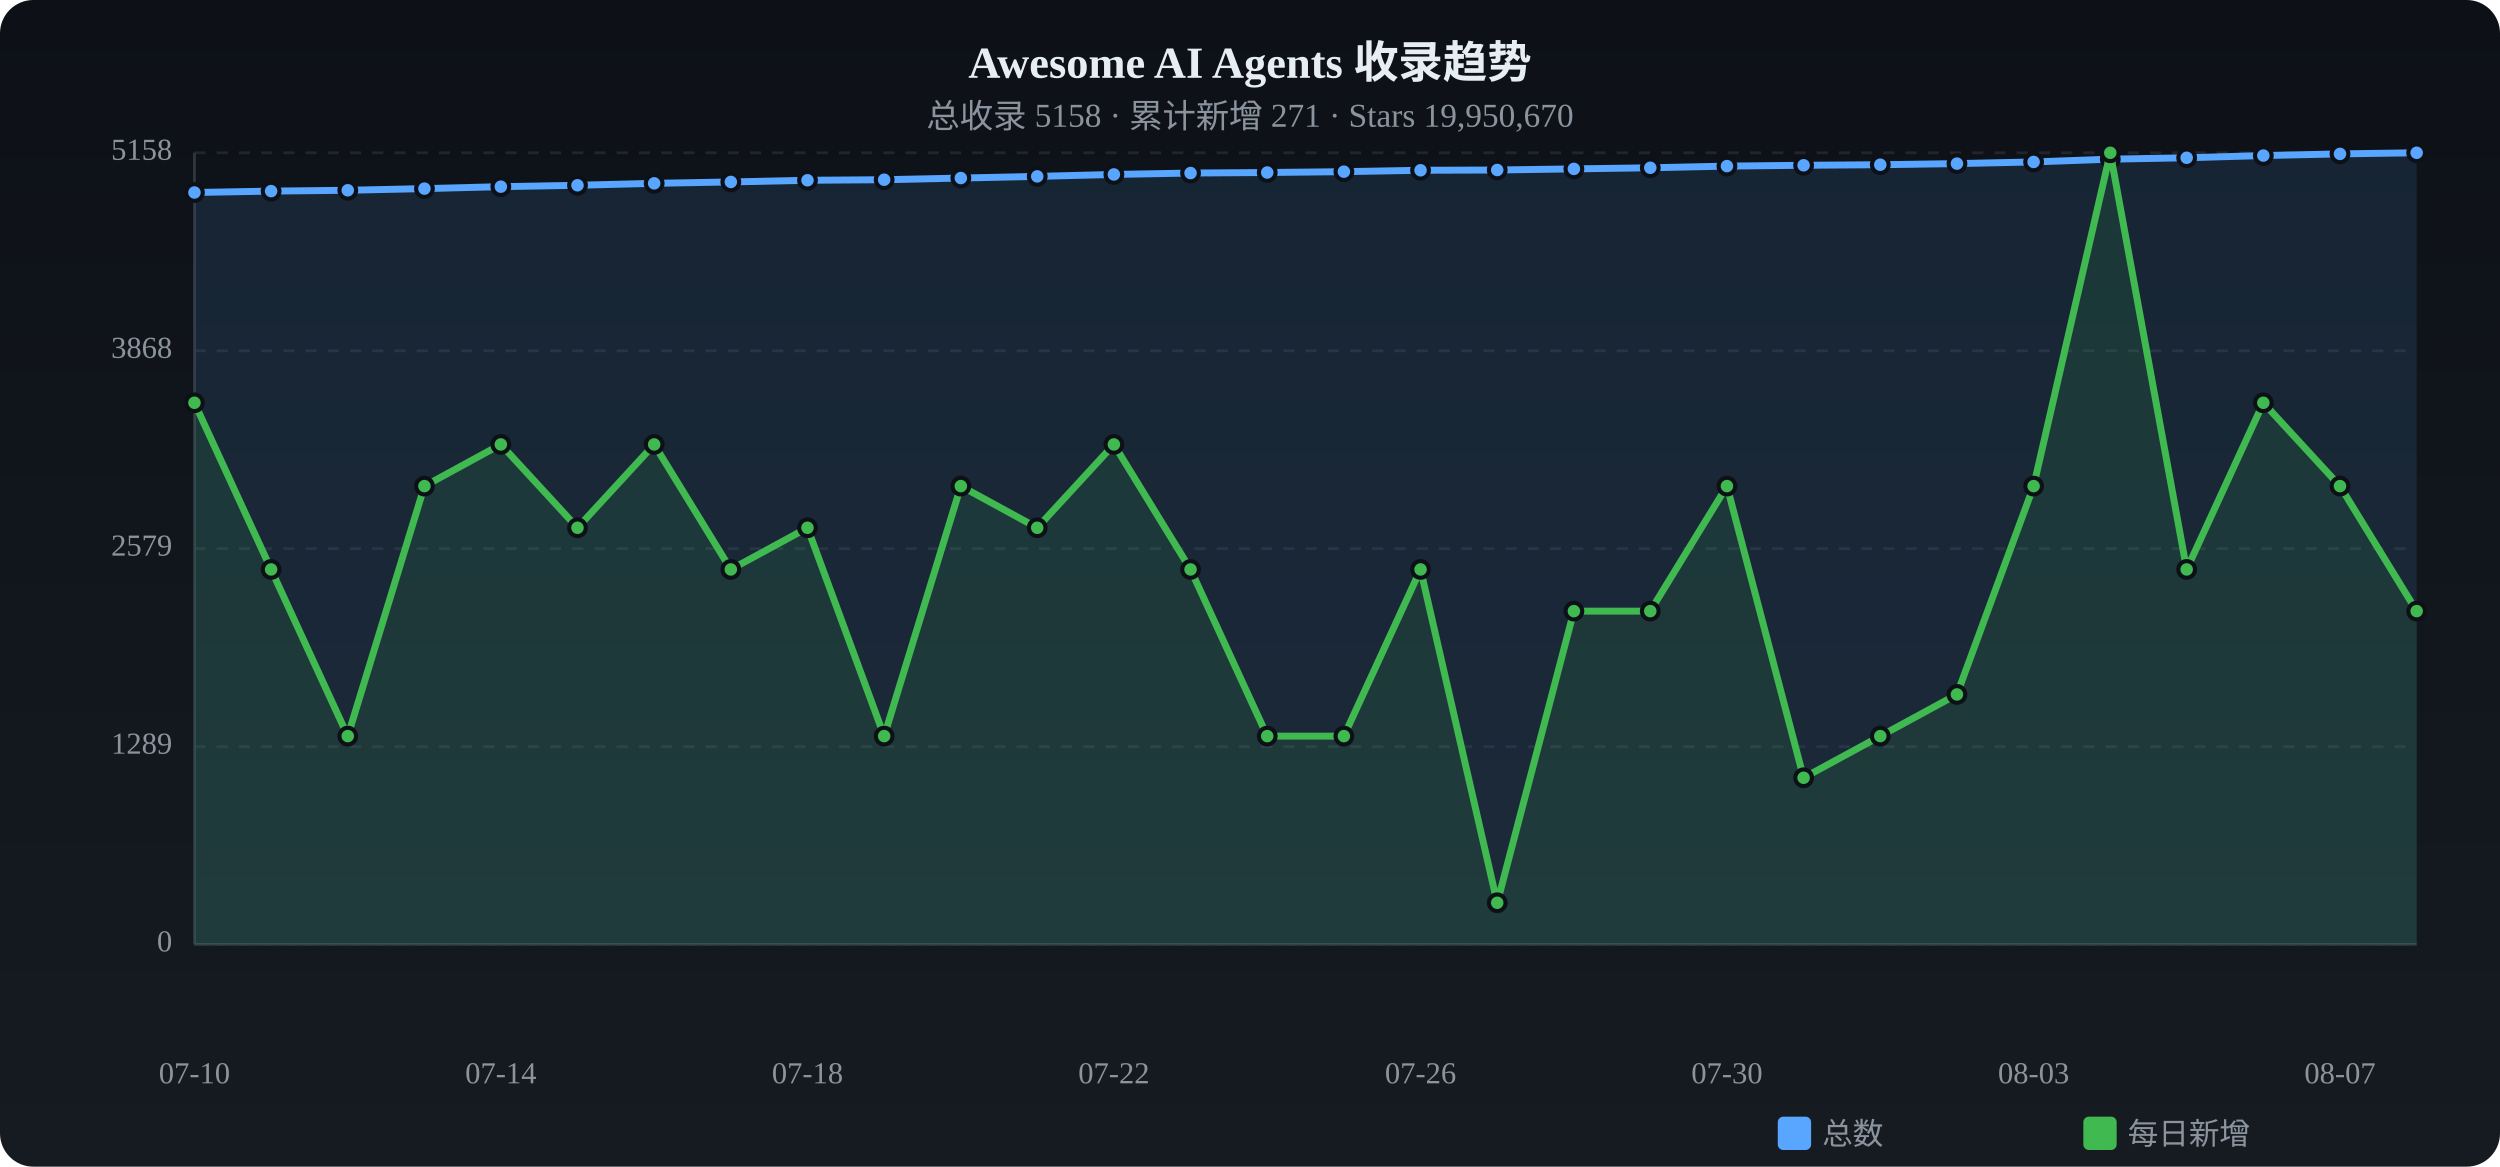
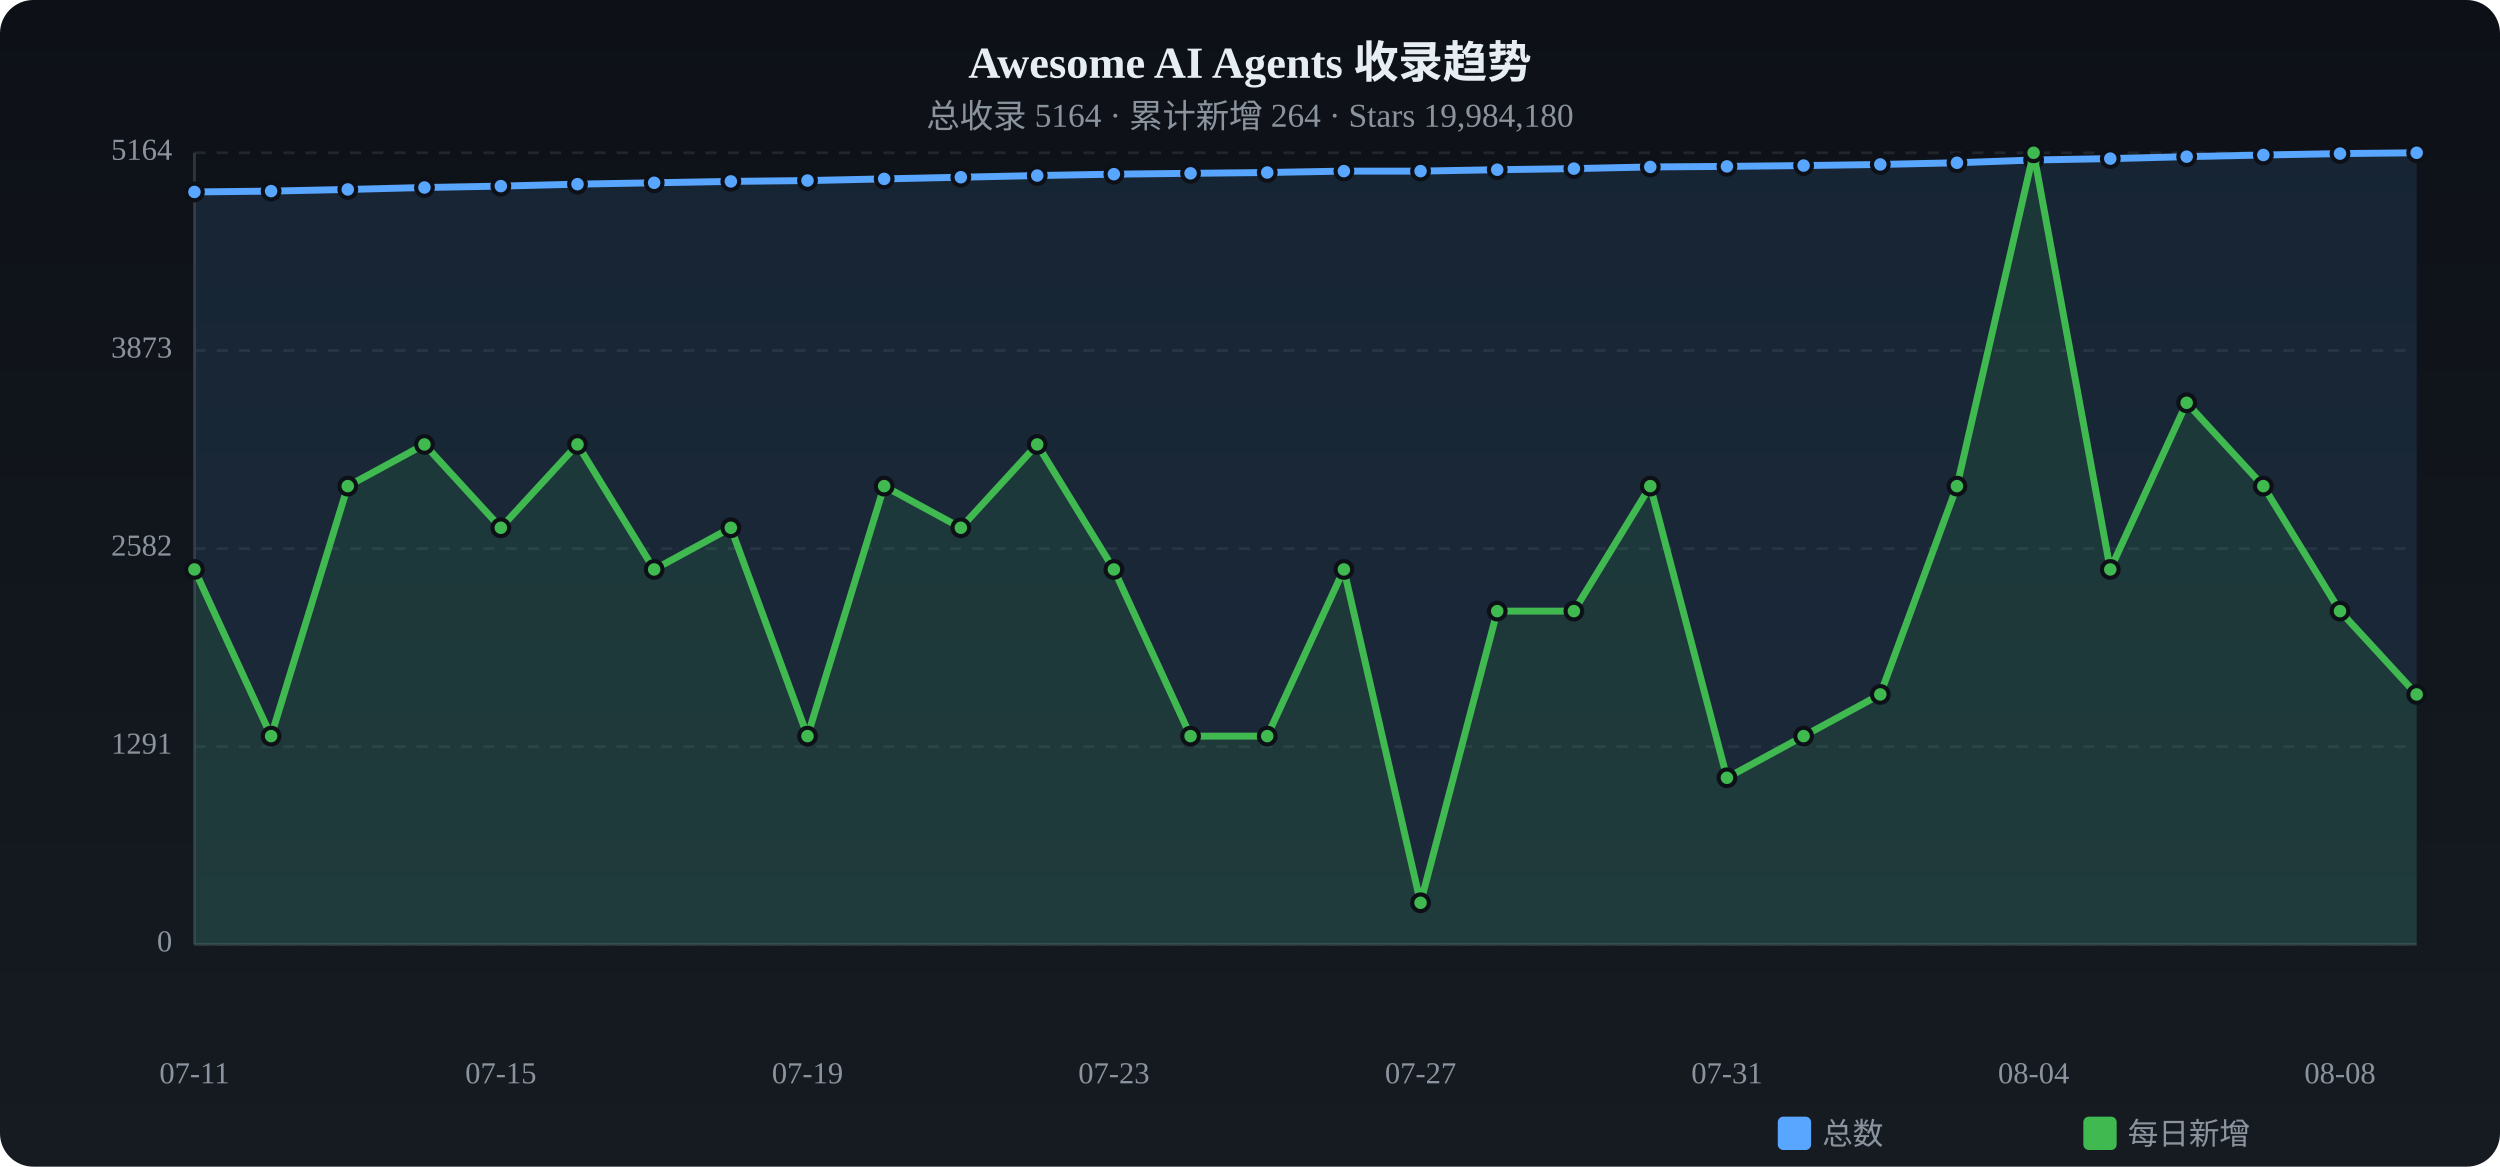
<svg xmlns="http://www.w3.org/2000/svg" viewBox="0 0 900 420" width="900" height="420">
  <defs>
    <linearGradient id="tbg" x1="0%" y1="0%" x2="0%" y2="100%">
      <stop offset="0%" stop-color="#0d1117" />
      <stop offset="100%" stop-color="#161b22" />
    </linearGradient>
  </defs>
  <rect width="900" height="420" rx="12" fill="url(#tbg)" />
  <text x="450.0" y="28" text-anchor="middle" fill="#e6edf3" font-size="16" font-weight="bold">Awesome AI Agents 收录趋势</text>
-   <text x="450.0" y="46" text-anchor="middle" fill="#8b949e" font-size="12">总收录 5158 · 累计新增 271 · Stars 19,950,670</text>
+   <text x="450.0" y="46" text-anchor="middle" fill="#8b949e" font-size="12">总收录 5164 · 累计新增 264 · Stars 19,984,180</text>
  <text x="62" y="340.0" text-anchor="end" fill="#8b949e" font-size="11" dominant-baseline="middle">0</text>
  <line x1="70" y1="340.0" x2="870" y2="340.0" stroke="#21262d" stroke-dasharray="4 4" />
-   <text x="62" y="268.8" text-anchor="end" fill="#8b949e" font-size="11" dominant-baseline="middle">1289</text>
+   <text x="62" y="268.8" text-anchor="end" fill="#8b949e" font-size="11" dominant-baseline="middle">1291</text>
  <line x1="70" y1="268.8" x2="870" y2="268.8" stroke="#21262d" stroke-dasharray="4 4" />
-   <text x="62" y="197.5" text-anchor="end" fill="#8b949e" font-size="11" dominant-baseline="middle">2579</text>
+   <text x="62" y="197.5" text-anchor="end" fill="#8b949e" font-size="11" dominant-baseline="middle">2582</text>
  <line x1="70" y1="197.5" x2="870" y2="197.5" stroke="#21262d" stroke-dasharray="4 4" />
-   <text x="62" y="126.3" text-anchor="end" fill="#8b949e" font-size="11" dominant-baseline="middle">3868</text>
-   <line x1="70" y1="126.3" x2="870" y2="126.3" stroke="#21262d" stroke-dasharray="4 4" />
-   <text x="62" y="55.0" text-anchor="end" fill="#8b949e" font-size="11" dominant-baseline="middle">5158</text>
+   <text x="62" y="126.2" text-anchor="end" fill="#8b949e" font-size="11" dominant-baseline="middle">3873</text>
+   <line x1="70" y1="126.2" x2="870" y2="126.2" stroke="#21262d" stroke-dasharray="4 4" />
+   <text x="62" y="55.0" text-anchor="end" fill="#8b949e" font-size="11" dominant-baseline="middle">5164</text>
  <line x1="70" y1="55.0" x2="870" y2="55.0" stroke="#21262d" stroke-dasharray="4 4" />
  <line x1="70" y1="55" x2="70" y2="340" stroke="#30363d" />
  <line x1="70" y1="340" x2="870" y2="340" stroke="#30363d" />
-   <path d="M70.0,69.3 L97.6,68.8 L125.2,68.5 L152.8,67.9 L180.3,67.2 L207.9,66.7 L235.5,66.0 L263.1,65.5 L290.7,64.9 L318.3,64.7 L345.9,64.1 L373.4,63.5 L401.0,62.8 L428.6,62.3 L456.2,62.1 L483.8,61.8 L511.4,61.3 L539.0,61.2 L566.6,60.8 L594.1,60.4 L621.7,59.8 L649.3,59.5 L676.9,59.3 L704.5,58.9 L732.1,58.3 L759.7,57.3 L787.2,56.8 L814.8,56.0 L842.4,55.4 L870.0,55.0 L870.0,340 L70.0,340 Z" fill="#58a6ff" opacity="0.12" />
-   <polyline points="70.0,69.3 97.6,68.8 125.2,68.5 152.8,67.9 180.3,67.2 207.9,66.7 235.5,66.0 263.1,65.5 290.7,64.9 318.3,64.7 345.9,64.1 373.4,63.5 401.0,62.8 428.6,62.3 456.2,62.1 483.8,61.8 511.4,61.3 539.0,61.2 566.6,60.8 594.1,60.4 621.7,59.8 649.3,59.5 676.9,59.3 704.5,58.9 732.1,58.3 759.7,57.3 787.2,56.8 814.8,56.0 842.4,55.4 870.0,55.0" fill="none" stroke="#58a6ff" stroke-width="2.5" stroke-linecap="round" stroke-linejoin="round" />
-   <circle cx="70.0" cy="69.3" r="3" fill="#58a6ff" stroke="#0d1117" stroke-width="1.5" />
+   <path d="M70.0,69.1 L97.6,68.8 L125.2,68.2 L152.8,67.5 L180.3,67.0 L207.9,66.3 L235.5,65.8 L263.1,65.3 L290.7,65.0 L318.3,64.4 L345.9,63.8 L373.4,63.2 L401.0,62.7 L428.6,62.4 L456.2,62.1 L483.8,61.6 L511.4,61.6 L539.0,61.1 L566.6,60.7 L594.1,60.1 L621.7,59.9 L649.3,59.6 L676.9,59.2 L704.5,58.6 L732.1,57.6 L759.7,57.1 L787.2,56.4 L814.8,55.8 L842.4,55.3 L870.0,55.0 L870.0,340 L70.0,340 Z" fill="#58a6ff" opacity="0.12" />
+   <polyline points="70.0,69.1 97.6,68.8 125.2,68.2 152.8,67.5 180.3,67.0 207.9,66.3 235.5,65.8 263.1,65.3 290.7,65.0 318.3,64.4 345.9,63.8 373.4,63.2 401.0,62.7 428.6,62.4 456.2,62.1 483.8,61.6 511.4,61.6 539.0,61.1 566.6,60.7 594.1,60.1 621.7,59.9 649.3,59.6 676.9,59.2 704.5,58.6 732.1,57.6 759.7,57.1 787.2,56.4 814.8,55.8 842.4,55.3 870.0,55.0" fill="none" stroke="#58a6ff" stroke-width="2.5" stroke-linecap="round" stroke-linejoin="round" />
+   <circle cx="70.0" cy="69.1" r="3" fill="#58a6ff" stroke="#0d1117" stroke-width="1.5" />
  <circle cx="97.6" cy="68.8" r="3" fill="#58a6ff" stroke="#0d1117" stroke-width="1.5" />
-   <circle cx="125.2" cy="68.5" r="3" fill="#58a6ff" stroke="#0d1117" stroke-width="1.5" />
-   <circle cx="152.8" cy="67.9" r="3" fill="#58a6ff" stroke="#0d1117" stroke-width="1.5" />
-   <circle cx="180.3" cy="67.2" r="3" fill="#58a6ff" stroke="#0d1117" stroke-width="1.5" />
-   <circle cx="207.9" cy="66.7" r="3" fill="#58a6ff" stroke="#0d1117" stroke-width="1.5" />
-   <circle cx="235.5" cy="66.0" r="3" fill="#58a6ff" stroke="#0d1117" stroke-width="1.5" />
-   <circle cx="263.1" cy="65.5" r="3" fill="#58a6ff" stroke="#0d1117" stroke-width="1.5" />
-   <circle cx="290.7" cy="64.9" r="3" fill="#58a6ff" stroke="#0d1117" stroke-width="1.5" />
-   <circle cx="318.3" cy="64.7" r="3" fill="#58a6ff" stroke="#0d1117" stroke-width="1.5" />
-   <circle cx="345.9" cy="64.1" r="3" fill="#58a6ff" stroke="#0d1117" stroke-width="1.5" />
-   <circle cx="373.4" cy="63.5" r="3" fill="#58a6ff" stroke="#0d1117" stroke-width="1.5" />
-   <circle cx="401.0" cy="62.8" r="3" fill="#58a6ff" stroke="#0d1117" stroke-width="1.5" />
-   <circle cx="428.6" cy="62.3" r="3" fill="#58a6ff" stroke="#0d1117" stroke-width="1.5" />
+   <circle cx="125.2" cy="68.2" r="3" fill="#58a6ff" stroke="#0d1117" stroke-width="1.5" />
+   <circle cx="152.8" cy="67.5" r="3" fill="#58a6ff" stroke="#0d1117" stroke-width="1.5" />
+   <circle cx="180.3" cy="67.0" r="3" fill="#58a6ff" stroke="#0d1117" stroke-width="1.5" />
+   <circle cx="207.9" cy="66.3" r="3" fill="#58a6ff" stroke="#0d1117" stroke-width="1.5" />
+   <circle cx="235.5" cy="65.8" r="3" fill="#58a6ff" stroke="#0d1117" stroke-width="1.5" />
+   <circle cx="263.1" cy="65.3" r="3" fill="#58a6ff" stroke="#0d1117" stroke-width="1.5" />
+   <circle cx="290.7" cy="65.0" r="3" fill="#58a6ff" stroke="#0d1117" stroke-width="1.5" />
+   <circle cx="318.3" cy="64.4" r="3" fill="#58a6ff" stroke="#0d1117" stroke-width="1.5" />
+   <circle cx="345.9" cy="63.8" r="3" fill="#58a6ff" stroke="#0d1117" stroke-width="1.5" />
+   <circle cx="373.4" cy="63.2" r="3" fill="#58a6ff" stroke="#0d1117" stroke-width="1.5" />
+   <circle cx="401.0" cy="62.7" r="3" fill="#58a6ff" stroke="#0d1117" stroke-width="1.5" />
+   <circle cx="428.6" cy="62.4" r="3" fill="#58a6ff" stroke="#0d1117" stroke-width="1.5" />
  <circle cx="456.2" cy="62.1" r="3" fill="#58a6ff" stroke="#0d1117" stroke-width="1.5" />
-   <circle cx="483.8" cy="61.8" r="3" fill="#58a6ff" stroke="#0d1117" stroke-width="1.5" />
-   <circle cx="511.4" cy="61.3" r="3" fill="#58a6ff" stroke="#0d1117" stroke-width="1.5" />
-   <circle cx="539.0" cy="61.2" r="3" fill="#58a6ff" stroke="#0d1117" stroke-width="1.5" />
-   <circle cx="566.6" cy="60.8" r="3" fill="#58a6ff" stroke="#0d1117" stroke-width="1.5" />
-   <circle cx="594.1" cy="60.4" r="3" fill="#58a6ff" stroke="#0d1117" stroke-width="1.5" />
-   <circle cx="621.7" cy="59.8" r="3" fill="#58a6ff" stroke="#0d1117" stroke-width="1.5" />
-   <circle cx="649.3" cy="59.5" r="3" fill="#58a6ff" stroke="#0d1117" stroke-width="1.5" />
-   <circle cx="676.9" cy="59.3" r="3" fill="#58a6ff" stroke="#0d1117" stroke-width="1.5" />
-   <circle cx="704.5" cy="58.9" r="3" fill="#58a6ff" stroke="#0d1117" stroke-width="1.5" />
-   <circle cx="732.1" cy="58.3" r="3" fill="#58a6ff" stroke="#0d1117" stroke-width="1.5" />
-   <circle cx="759.7" cy="57.3" r="3" fill="#58a6ff" stroke="#0d1117" stroke-width="1.5" />
-   <circle cx="787.2" cy="56.8" r="3" fill="#58a6ff" stroke="#0d1117" stroke-width="1.5" />
-   <circle cx="814.8" cy="56.0" r="3" fill="#58a6ff" stroke="#0d1117" stroke-width="1.5" />
-   <circle cx="842.4" cy="55.4" r="3" fill="#58a6ff" stroke="#0d1117" stroke-width="1.5" />
+   <circle cx="483.8" cy="61.6" r="3" fill="#58a6ff" stroke="#0d1117" stroke-width="1.5" />
+   <circle cx="511.4" cy="61.6" r="3" fill="#58a6ff" stroke="#0d1117" stroke-width="1.5" />
+   <circle cx="539.0" cy="61.1" r="3" fill="#58a6ff" stroke="#0d1117" stroke-width="1.5" />
+   <circle cx="566.6" cy="60.7" r="3" fill="#58a6ff" stroke="#0d1117" stroke-width="1.5" />
+   <circle cx="594.1" cy="60.1" r="3" fill="#58a6ff" stroke="#0d1117" stroke-width="1.5" />
+   <circle cx="621.7" cy="59.9" r="3" fill="#58a6ff" stroke="#0d1117" stroke-width="1.5" />
+   <circle cx="649.3" cy="59.6" r="3" fill="#58a6ff" stroke="#0d1117" stroke-width="1.5" />
+   <circle cx="676.9" cy="59.2" r="3" fill="#58a6ff" stroke="#0d1117" stroke-width="1.5" />
+   <circle cx="704.5" cy="58.6" r="3" fill="#58a6ff" stroke="#0d1117" stroke-width="1.5" />
+   <circle cx="732.1" cy="57.6" r="3" fill="#58a6ff" stroke="#0d1117" stroke-width="1.5" />
+   <circle cx="759.7" cy="57.1" r="3" fill="#58a6ff" stroke="#0d1117" stroke-width="1.5" />
+   <circle cx="787.2" cy="56.4" r="3" fill="#58a6ff" stroke="#0d1117" stroke-width="1.5" />
+   <circle cx="814.8" cy="55.8" r="3" fill="#58a6ff" stroke="#0d1117" stroke-width="1.5" />
+   <circle cx="842.4" cy="55.3" r="3" fill="#58a6ff" stroke="#0d1117" stroke-width="1.5" />
  <circle cx="870.0" cy="55.0" r="3" fill="#58a6ff" stroke="#0d1117" stroke-width="1.5" />
-   <path d="M70.0,145.0 L97.6,205.0 L125.2,265.0 L152.8,175.0 L180.3,160.0 L207.9,190.0 L235.5,160.0 L263.1,205.0 L290.7,190.0 L318.3,265.0 L345.9,175.0 L373.4,190.0 L401.0,160.0 L428.6,205.0 L456.2,265.0 L483.8,265.0 L511.4,205.0 L539.0,325.0 L566.6,220.0 L594.1,220.0 L621.7,175.0 L649.3,280.0 L676.9,265.0 L704.5,250.0 L732.1,175.0 L759.7,55.0 L787.2,205.0 L814.8,145.0 L842.4,175.0 L870.0,220.0 L870.0,340 L70.0,340 Z" fill="#3fb950" opacity="0.12" />
-   <polyline points="70.0,145.0 97.6,205.0 125.2,265.0 152.8,175.0 180.3,160.0 207.9,190.0 235.5,160.0 263.1,205.0 290.7,190.0 318.3,265.0 345.9,175.0 373.4,190.0 401.0,160.0 428.6,205.0 456.2,265.0 483.8,265.0 511.4,205.0 539.0,325.0 566.6,220.0 594.1,220.0 621.7,175.0 649.3,280.0 676.9,265.0 704.5,250.0 732.1,175.0 759.7,55.0 787.2,205.0 814.8,145.0 842.4,175.0 870.0,220.0" fill="none" stroke="#3fb950" stroke-width="2.5" stroke-linecap="round" stroke-linejoin="round" />
-   <circle cx="70.0" cy="145.0" r="3" fill="#3fb950" stroke="#0d1117" stroke-width="1.5" />
-   <circle cx="97.6" cy="205.0" r="3" fill="#3fb950" stroke="#0d1117" stroke-width="1.5" />
-   <circle cx="125.2" cy="265.0" r="3" fill="#3fb950" stroke="#0d1117" stroke-width="1.5" />
-   <circle cx="152.8" cy="175.0" r="3" fill="#3fb950" stroke="#0d1117" stroke-width="1.5" />
-   <circle cx="180.3" cy="160.0" r="3" fill="#3fb950" stroke="#0d1117" stroke-width="1.5" />
-   <circle cx="207.9" cy="190.0" r="3" fill="#3fb950" stroke="#0d1117" stroke-width="1.5" />
-   <circle cx="235.5" cy="160.0" r="3" fill="#3fb950" stroke="#0d1117" stroke-width="1.5" />
-   <circle cx="263.1" cy="205.0" r="3" fill="#3fb950" stroke="#0d1117" stroke-width="1.5" />
-   <circle cx="290.7" cy="190.0" r="3" fill="#3fb950" stroke="#0d1117" stroke-width="1.5" />
-   <circle cx="318.3" cy="265.0" r="3" fill="#3fb950" stroke="#0d1117" stroke-width="1.5" />
-   <circle cx="345.9" cy="175.0" r="3" fill="#3fb950" stroke="#0d1117" stroke-width="1.5" />
-   <circle cx="373.4" cy="190.0" r="3" fill="#3fb950" stroke="#0d1117" stroke-width="1.5" />
-   <circle cx="401.0" cy="160.0" r="3" fill="#3fb950" stroke="#0d1117" stroke-width="1.5" />
-   <circle cx="428.6" cy="205.0" r="3" fill="#3fb950" stroke="#0d1117" stroke-width="1.5" />
+   <path d="M70.0,205.0 L97.6,265.0 L125.2,175.0 L152.8,160.0 L180.3,190.0 L207.9,160.0 L235.5,205.0 L263.1,190.0 L290.7,265.0 L318.3,175.0 L345.9,190.0 L373.4,160.0 L401.0,205.0 L428.6,265.0 L456.2,265.0 L483.8,205.0 L511.4,325.0 L539.0,220.0 L566.6,220.0 L594.1,175.0 L621.7,280.0 L649.3,265.0 L676.9,250.0 L704.5,175.0 L732.1,55.0 L759.7,205.0 L787.2,145.0 L814.8,175.0 L842.4,220.0 L870.0,250.0 L870.0,340 L70.0,340 Z" fill="#3fb950" opacity="0.12" />
+   <polyline points="70.0,205.0 97.6,265.0 125.2,175.0 152.8,160.0 180.3,190.0 207.9,160.0 235.5,205.0 263.1,190.0 290.7,265.0 318.3,175.0 345.9,190.0 373.4,160.0 401.0,205.0 428.6,265.0 456.2,265.0 483.8,205.0 511.4,325.0 539.0,220.0 566.6,220.0 594.1,175.0 621.7,280.0 649.3,265.0 676.9,250.0 704.5,175.0 732.1,55.0 759.7,205.0 787.2,145.0 814.8,175.0 842.4,220.0 870.0,250.0" fill="none" stroke="#3fb950" stroke-width="2.5" stroke-linecap="round" stroke-linejoin="round" />
+   <circle cx="70.0" cy="205.0" r="3" fill="#3fb950" stroke="#0d1117" stroke-width="1.5" />
+   <circle cx="97.6" cy="265.0" r="3" fill="#3fb950" stroke="#0d1117" stroke-width="1.5" />
+   <circle cx="125.2" cy="175.0" r="3" fill="#3fb950" stroke="#0d1117" stroke-width="1.5" />
+   <circle cx="152.8" cy="160.0" r="3" fill="#3fb950" stroke="#0d1117" stroke-width="1.5" />
+   <circle cx="180.3" cy="190.0" r="3" fill="#3fb950" stroke="#0d1117" stroke-width="1.5" />
+   <circle cx="207.9" cy="160.0" r="3" fill="#3fb950" stroke="#0d1117" stroke-width="1.5" />
+   <circle cx="235.5" cy="205.0" r="3" fill="#3fb950" stroke="#0d1117" stroke-width="1.5" />
+   <circle cx="263.1" cy="190.0" r="3" fill="#3fb950" stroke="#0d1117" stroke-width="1.5" />
+   <circle cx="290.7" cy="265.0" r="3" fill="#3fb950" stroke="#0d1117" stroke-width="1.5" />
+   <circle cx="318.3" cy="175.0" r="3" fill="#3fb950" stroke="#0d1117" stroke-width="1.5" />
+   <circle cx="345.9" cy="190.0" r="3" fill="#3fb950" stroke="#0d1117" stroke-width="1.5" />
+   <circle cx="373.4" cy="160.0" r="3" fill="#3fb950" stroke="#0d1117" stroke-width="1.5" />
+   <circle cx="401.0" cy="205.0" r="3" fill="#3fb950" stroke="#0d1117" stroke-width="1.5" />
+   <circle cx="428.6" cy="265.0" r="3" fill="#3fb950" stroke="#0d1117" stroke-width="1.5" />
  <circle cx="456.2" cy="265.0" r="3" fill="#3fb950" stroke="#0d1117" stroke-width="1.5" />
-   <circle cx="483.8" cy="265.0" r="3" fill="#3fb950" stroke="#0d1117" stroke-width="1.5" />
-   <circle cx="511.4" cy="205.0" r="3" fill="#3fb950" stroke="#0d1117" stroke-width="1.5" />
-   <circle cx="539.0" cy="325.0" r="3" fill="#3fb950" stroke="#0d1117" stroke-width="1.5" />
+   <circle cx="483.8" cy="205.0" r="3" fill="#3fb950" stroke="#0d1117" stroke-width="1.5" />
+   <circle cx="511.4" cy="325.0" r="3" fill="#3fb950" stroke="#0d1117" stroke-width="1.5" />
+   <circle cx="539.0" cy="220.0" r="3" fill="#3fb950" stroke="#0d1117" stroke-width="1.5" />
  <circle cx="566.6" cy="220.0" r="3" fill="#3fb950" stroke="#0d1117" stroke-width="1.5" />
-   <circle cx="594.1" cy="220.0" r="3" fill="#3fb950" stroke="#0d1117" stroke-width="1.5" />
-   <circle cx="621.7" cy="175.0" r="3" fill="#3fb950" stroke="#0d1117" stroke-width="1.5" />
-   <circle cx="649.3" cy="280.0" r="3" fill="#3fb950" stroke="#0d1117" stroke-width="1.5" />
-   <circle cx="676.9" cy="265.0" r="3" fill="#3fb950" stroke="#0d1117" stroke-width="1.5" />
-   <circle cx="704.5" cy="250.0" r="3" fill="#3fb950" stroke="#0d1117" stroke-width="1.5" />
-   <circle cx="732.1" cy="175.0" r="3" fill="#3fb950" stroke="#0d1117" stroke-width="1.5" />
-   <circle cx="759.7" cy="55.0" r="3" fill="#3fb950" stroke="#0d1117" stroke-width="1.5" />
-   <circle cx="787.2" cy="205.0" r="3" fill="#3fb950" stroke="#0d1117" stroke-width="1.5" />
-   <circle cx="814.8" cy="145.0" r="3" fill="#3fb950" stroke="#0d1117" stroke-width="1.5" />
-   <circle cx="842.4" cy="175.0" r="3" fill="#3fb950" stroke="#0d1117" stroke-width="1.5" />
-   <circle cx="870.0" cy="220.0" r="3" fill="#3fb950" stroke="#0d1117" stroke-width="1.5" />
-   <text x="70.0" y="390" text-anchor="middle" fill="#8b949e" font-size="11">07-10</text>
-   <text x="180.3" y="390" text-anchor="middle" fill="#8b949e" font-size="11">07-14</text>
-   <text x="290.7" y="390" text-anchor="middle" fill="#8b949e" font-size="11">07-18</text>
-   <text x="401.0" y="390" text-anchor="middle" fill="#8b949e" font-size="11">07-22</text>
-   <text x="511.4" y="390" text-anchor="middle" fill="#8b949e" font-size="11">07-26</text>
-   <text x="621.7" y="390" text-anchor="middle" fill="#8b949e" font-size="11">07-30</text>
-   <text x="732.1" y="390" text-anchor="middle" fill="#8b949e" font-size="11">08-03</text>
-   <text x="842.4" y="390" text-anchor="middle" fill="#8b949e" font-size="11">08-07</text>
+   <circle cx="594.1" cy="175.0" r="3" fill="#3fb950" stroke="#0d1117" stroke-width="1.5" />
+   <circle cx="621.7" cy="280.0" r="3" fill="#3fb950" stroke="#0d1117" stroke-width="1.5" />
+   <circle cx="649.3" cy="265.0" r="3" fill="#3fb950" stroke="#0d1117" stroke-width="1.5" />
+   <circle cx="676.9" cy="250.0" r="3" fill="#3fb950" stroke="#0d1117" stroke-width="1.5" />
+   <circle cx="704.5" cy="175.0" r="3" fill="#3fb950" stroke="#0d1117" stroke-width="1.5" />
+   <circle cx="732.1" cy="55.0" r="3" fill="#3fb950" stroke="#0d1117" stroke-width="1.5" />
+   <circle cx="759.7" cy="205.0" r="3" fill="#3fb950" stroke="#0d1117" stroke-width="1.5" />
+   <circle cx="787.2" cy="145.0" r="3" fill="#3fb950" stroke="#0d1117" stroke-width="1.5" />
+   <circle cx="814.8" cy="175.0" r="3" fill="#3fb950" stroke="#0d1117" stroke-width="1.5" />
+   <circle cx="842.4" cy="220.0" r="3" fill="#3fb950" stroke="#0d1117" stroke-width="1.5" />
+   <circle cx="870.0" cy="250.0" r="3" fill="#3fb950" stroke="#0d1117" stroke-width="1.5" />
+   <text x="70.0" y="390" text-anchor="middle" fill="#8b949e" font-size="11">07-11</text>
+   <text x="180.3" y="390" text-anchor="middle" fill="#8b949e" font-size="11">07-15</text>
+   <text x="290.7" y="390" text-anchor="middle" fill="#8b949e" font-size="11">07-19</text>
+   <text x="401.0" y="390" text-anchor="middle" fill="#8b949e" font-size="11">07-23</text>
+   <text x="511.4" y="390" text-anchor="middle" fill="#8b949e" font-size="11">07-27</text>
+   <text x="621.7" y="390" text-anchor="middle" fill="#8b949e" font-size="11">07-31</text>
+   <text x="732.1" y="390" text-anchor="middle" fill="#8b949e" font-size="11">08-04</text>
+   <text x="842.4" y="390" text-anchor="middle" fill="#8b949e" font-size="11">08-08</text>
  <rect x="640" y="402" width="12" height="12" rx="2" fill="#58a6ff" />
  <text x="656" y="412" fill="#8b949e" font-size="11">总数</text>
  <rect x="750" y="402" width="12" height="12" rx="2" fill="#3fb950" />
  <text x="766" y="412" fill="#8b949e" font-size="11">每日新增</text>
</svg>
